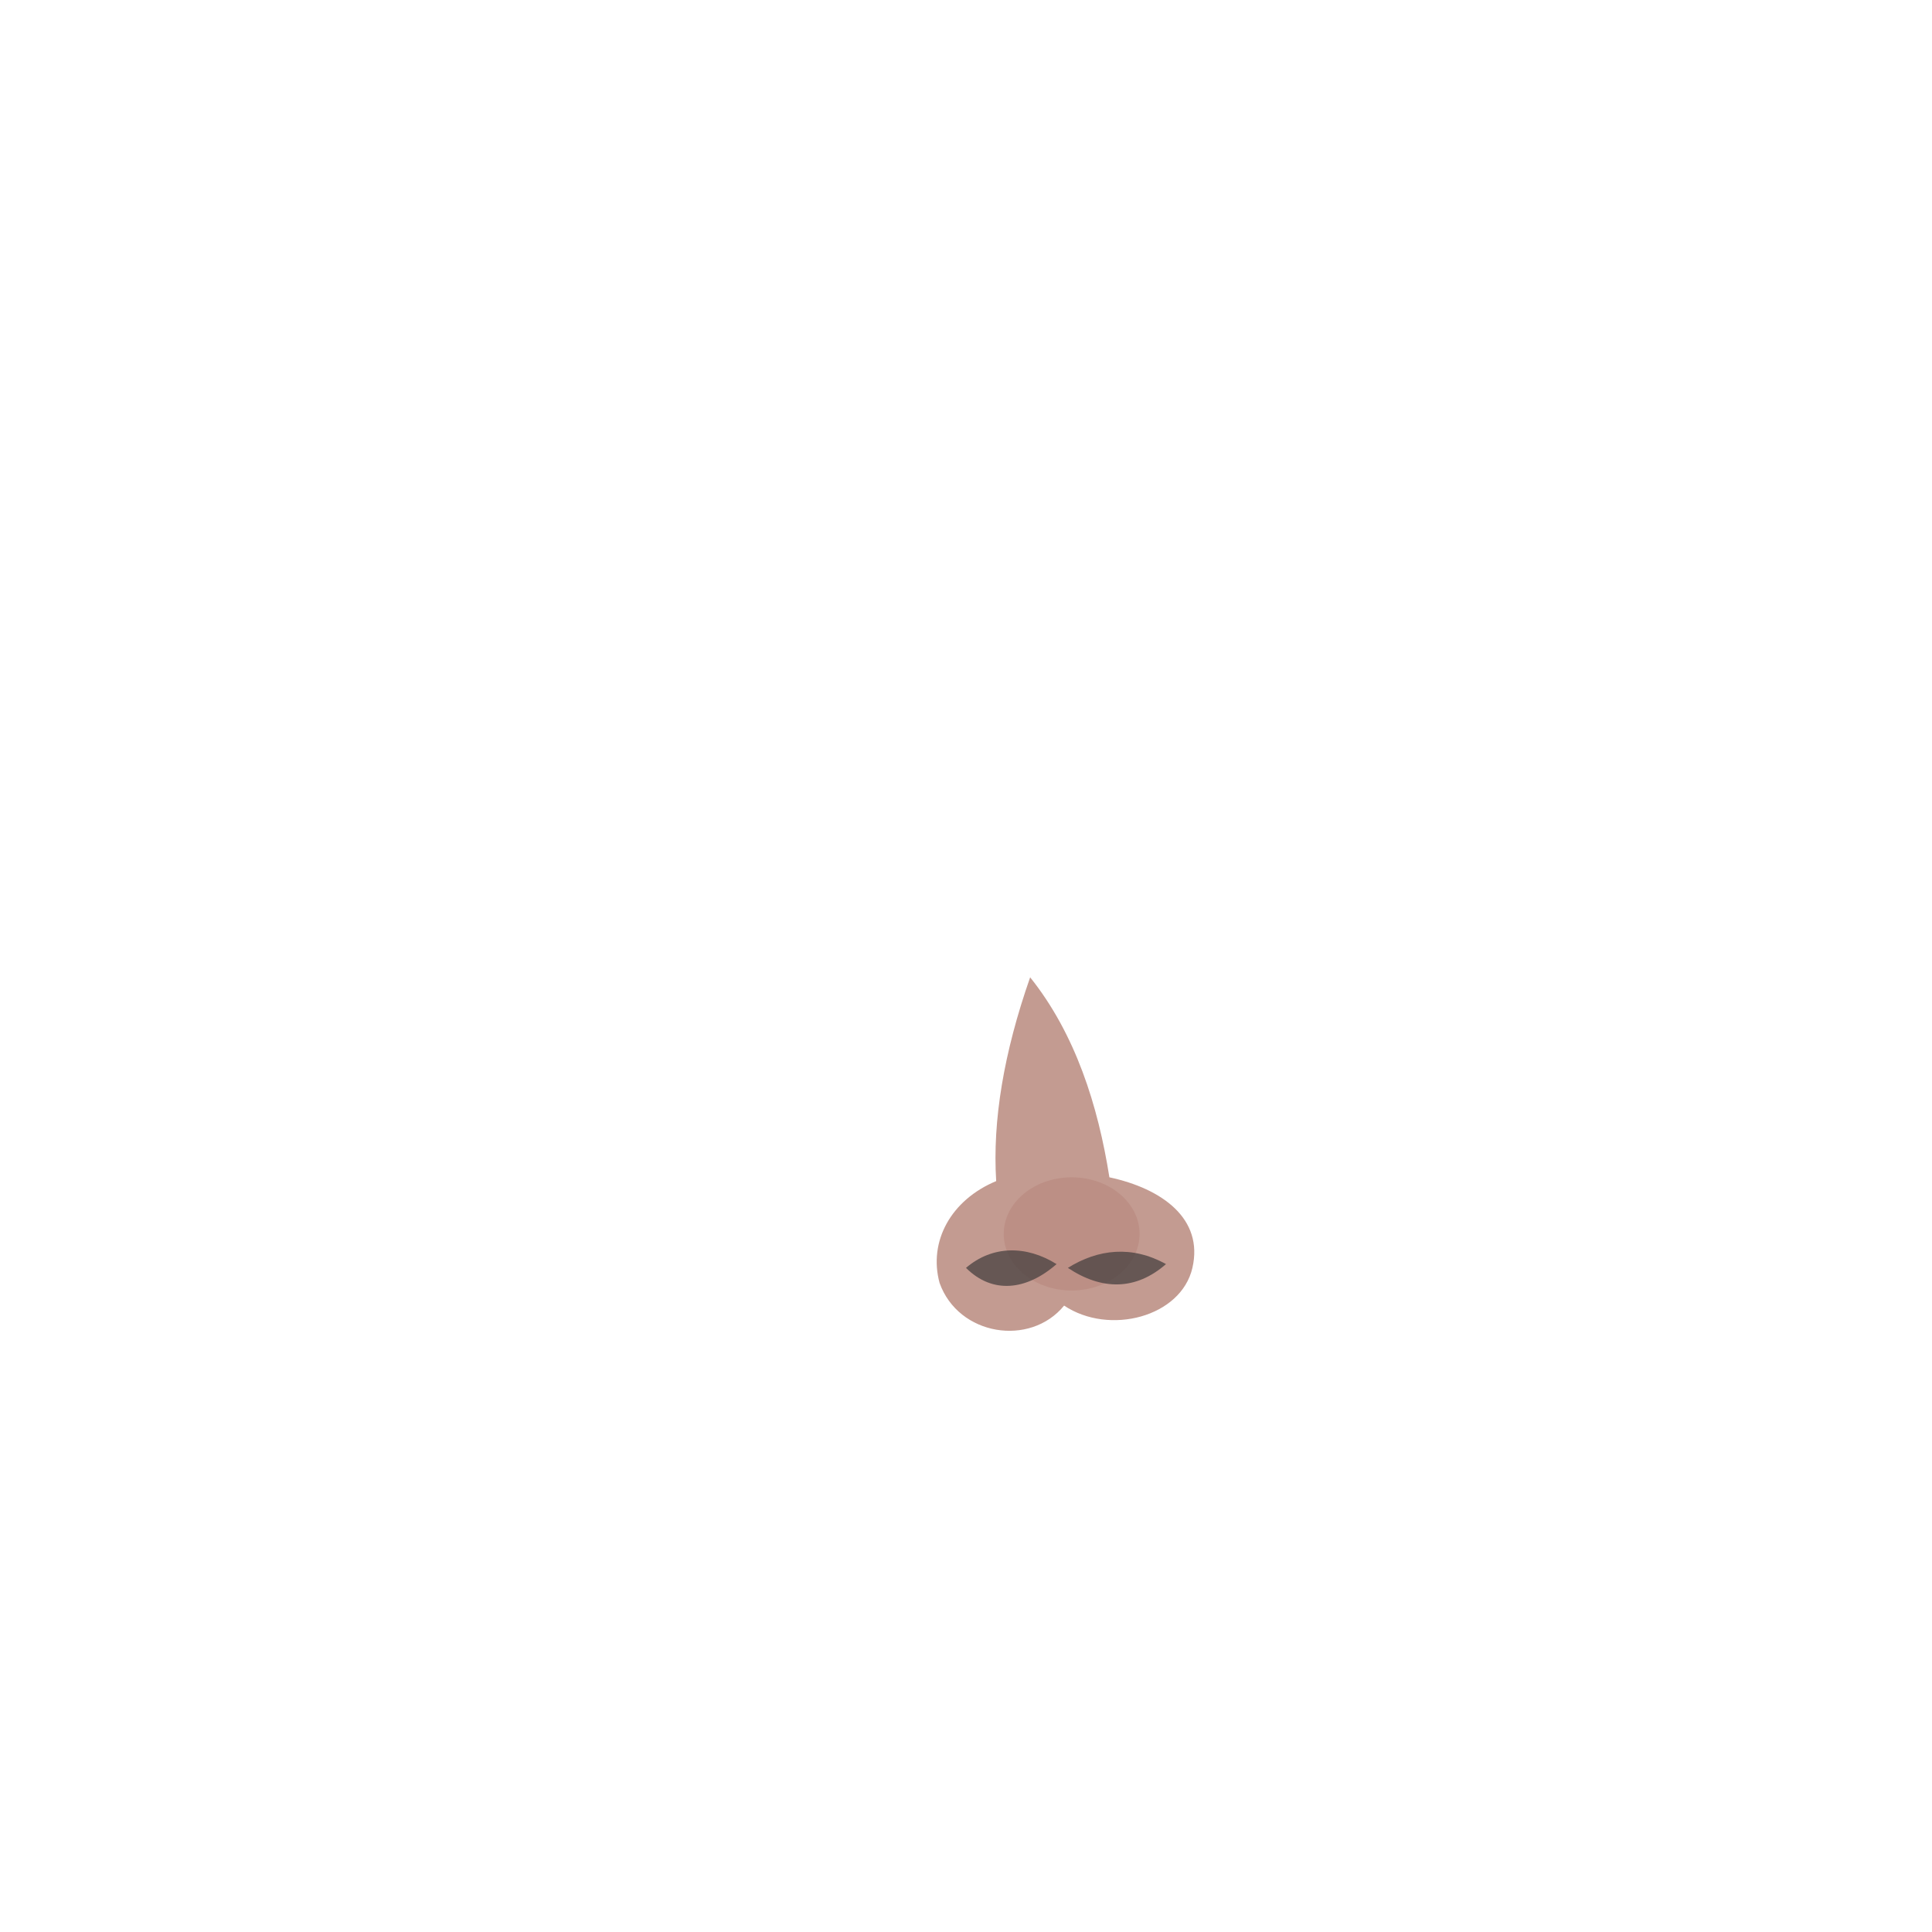
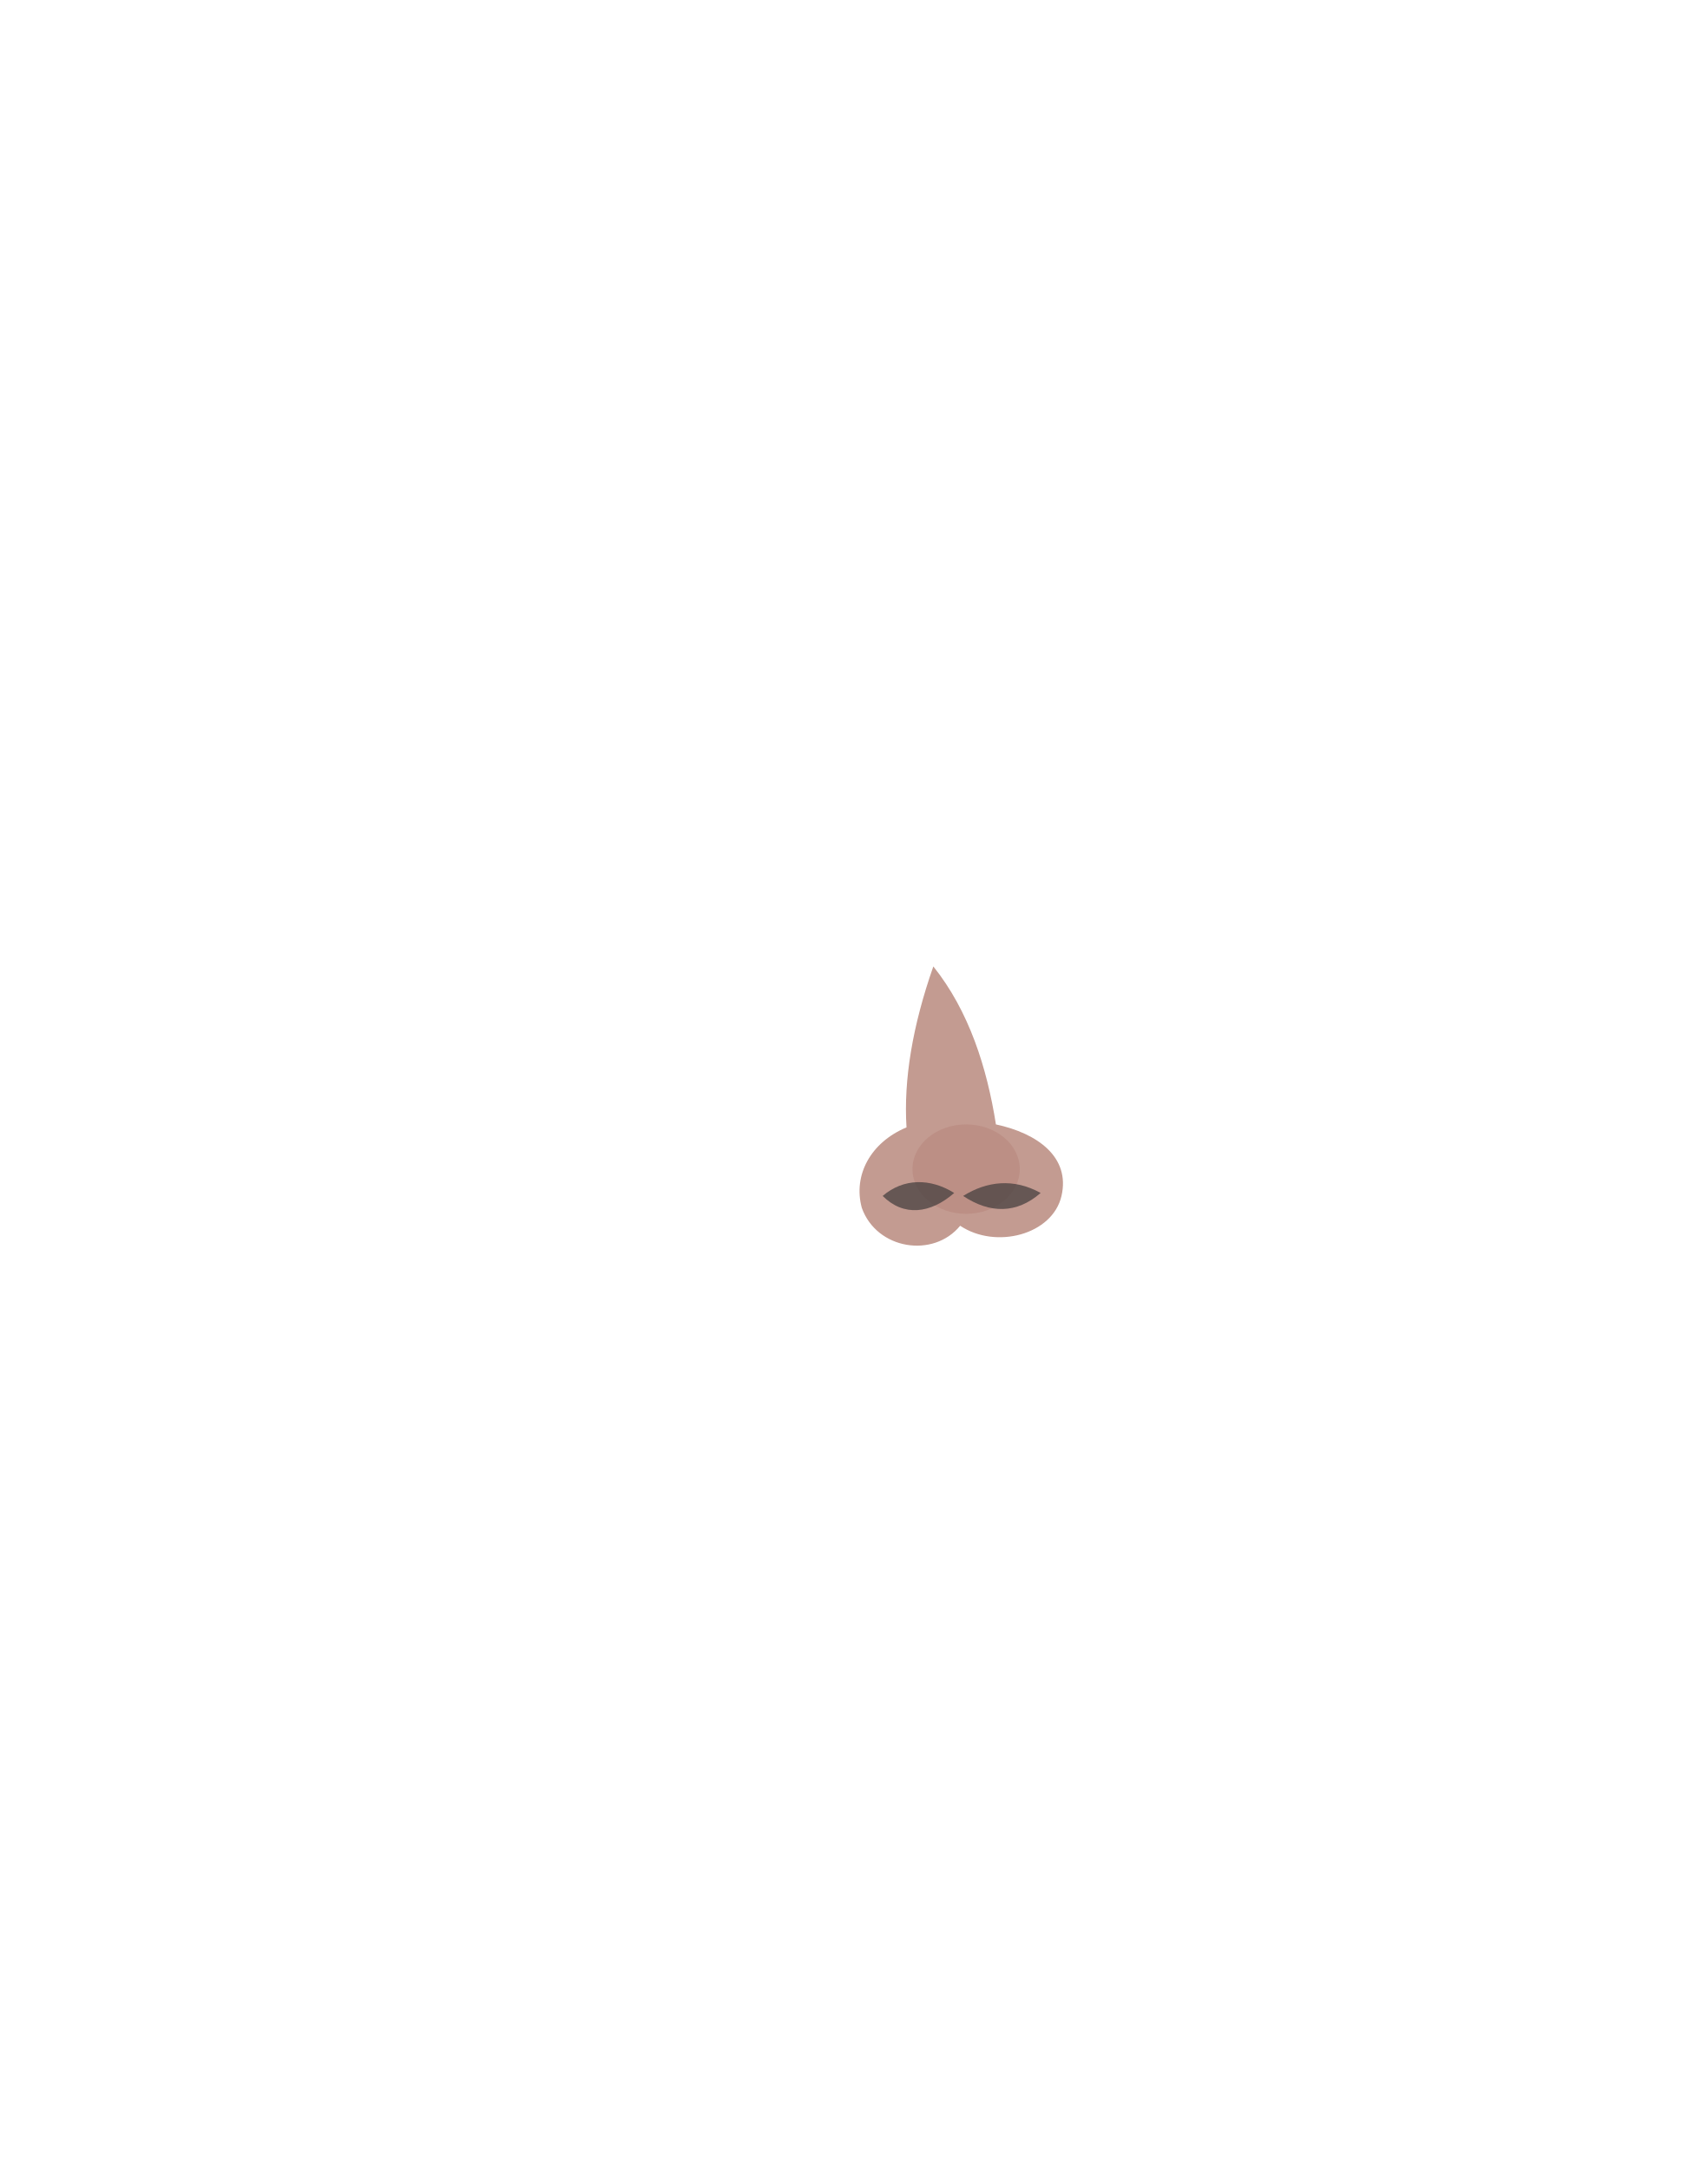
- <svg xmlns="http://www.w3.org/2000/svg" id="Layer_1" version="1.1" viewBox="0 0 512 512">
+ <svg xmlns="http://www.w3.org/2000/svg" id="Layer_1" version="1.1" viewBox="0 0 572.9 728">
  <defs>
    <style>.skin { fill: #c39b91; }.shade { fill: #b8877d; }.line { fill: #3f3a3b; opacity: .7; }</style>
  </defs>
-   <path class="skin" d="M273,259 C266,279 263,297 264,313 C252,318 246,329 249,340 C254,354 273,357 282,346 C294,354 313,349 316,336 C319,323 308,315 294,312 C291,293 285,274 273,259 Z" />
-   <ellipse class="shade" cx="284" cy="327" rx="18" ry="15" opacity=".6" />
-   <path class="line" d="M256,336 C263,330 272,330 280,335 C272,342 263,343 256,336 Z" />
-   <path class="line" d="M309,335 C300,330 291,331 283,336 C292,342 301,342 309,335 Z" />
+   <g id="portrait_part_content" transform="translate(40.16 65.22)">
+     <path class="skin" d="M273,259 C266,279 263,297 264,313 C252,318 246,329 249,340 C254,354 273,357 282,346 C294,354 313,349 316,336 C319,323 308,315 294,312 C291,293 285,274 273,259 Z" />
+     <ellipse class="shade" cx="284" cy="327" rx="18" ry="15" opacity=".6" />
+     <path class="line" d="M256,336 C263,330 272,330 280,335 C272,342 263,343 256,336 Z" />
+     <path class="line" d="M309,335 C300,330 291,331 283,336 C292,342 301,342 309,335 Z" />
+   </g>
</svg>
